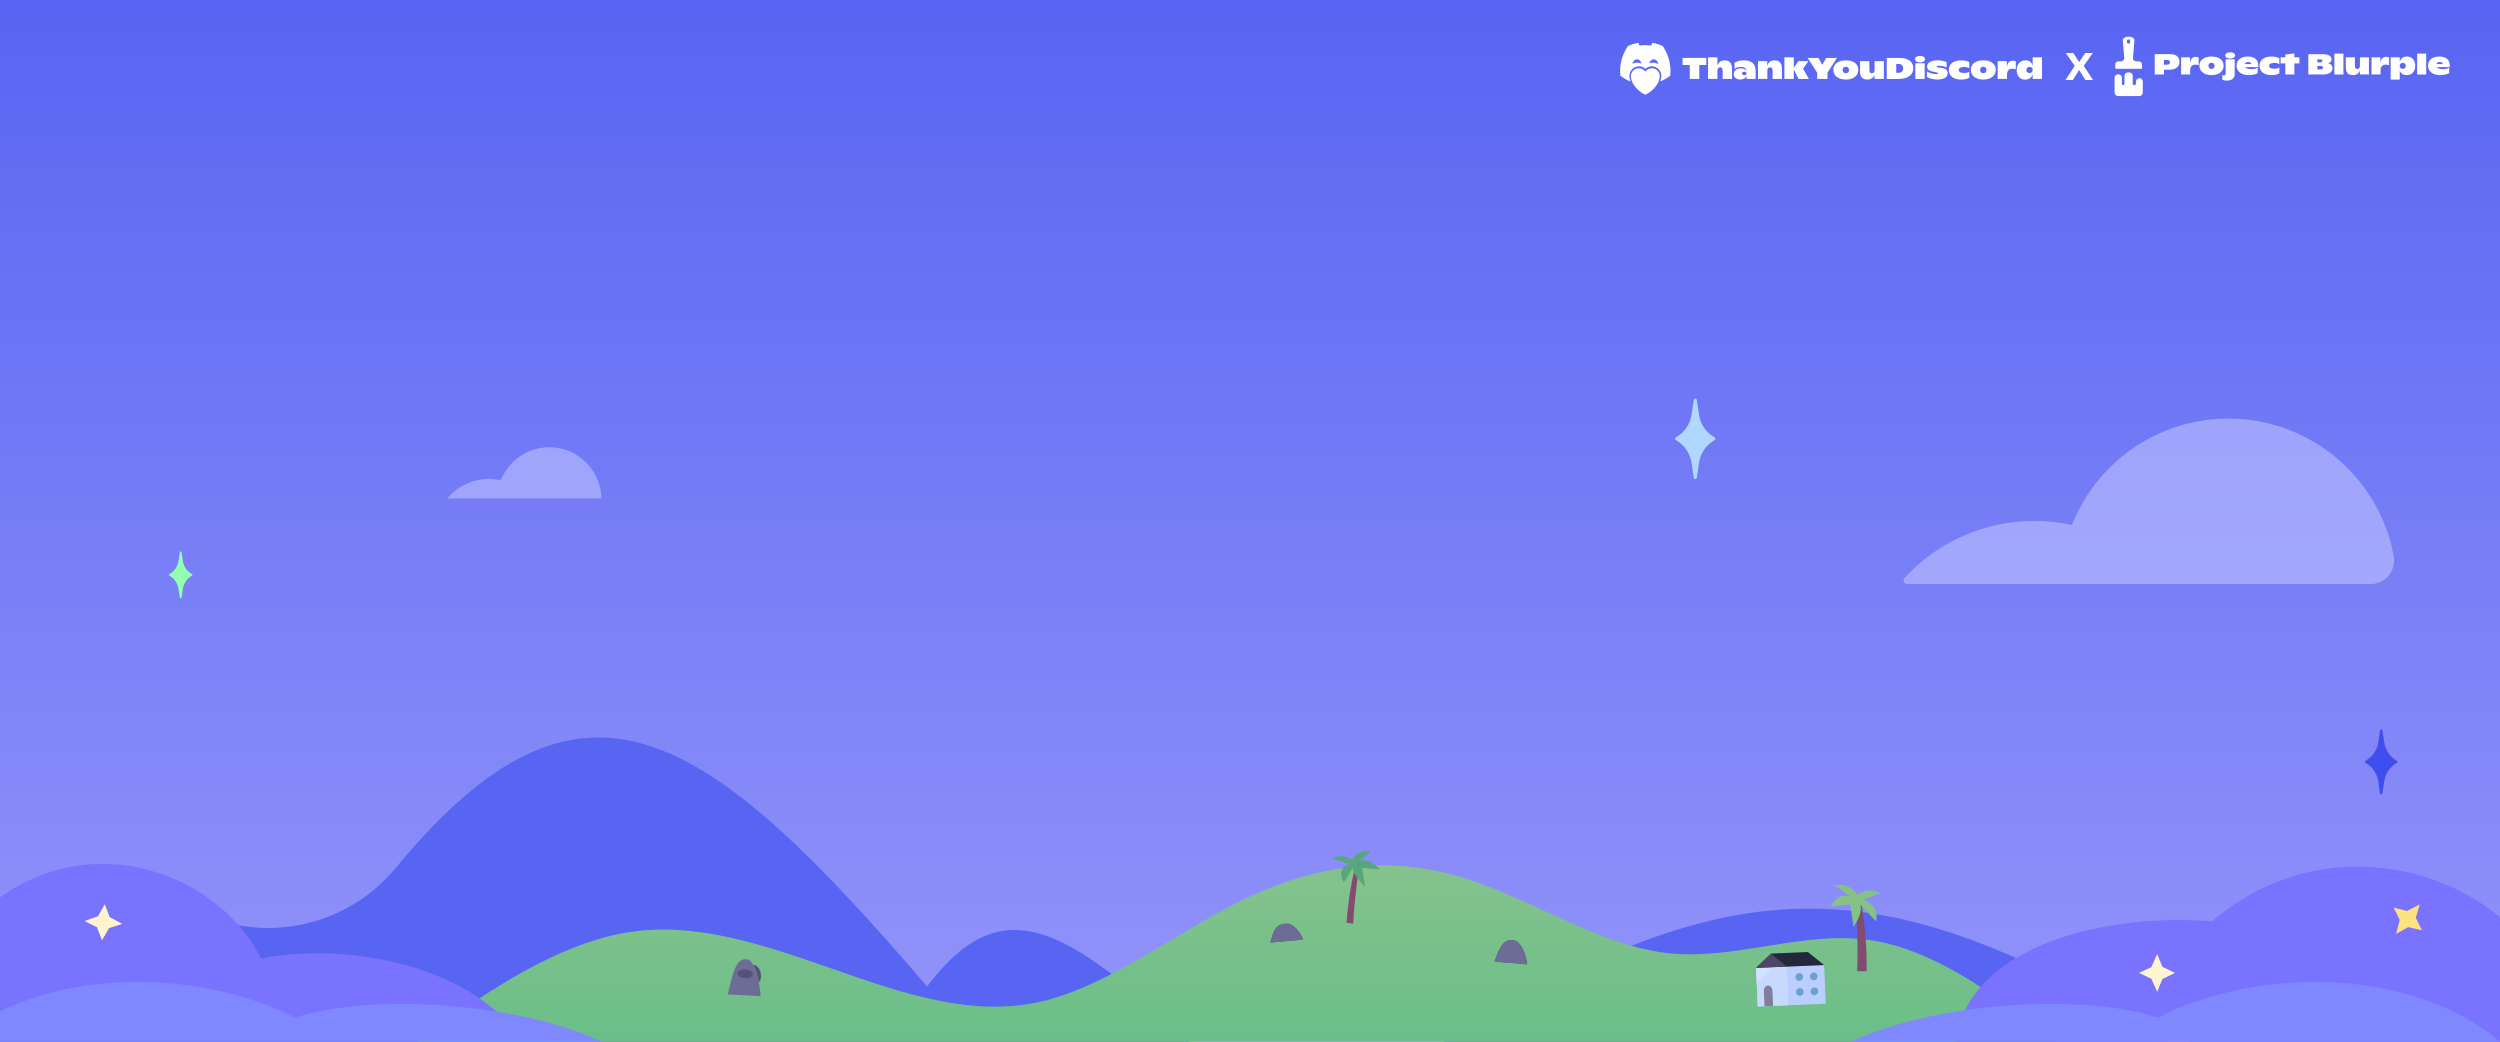
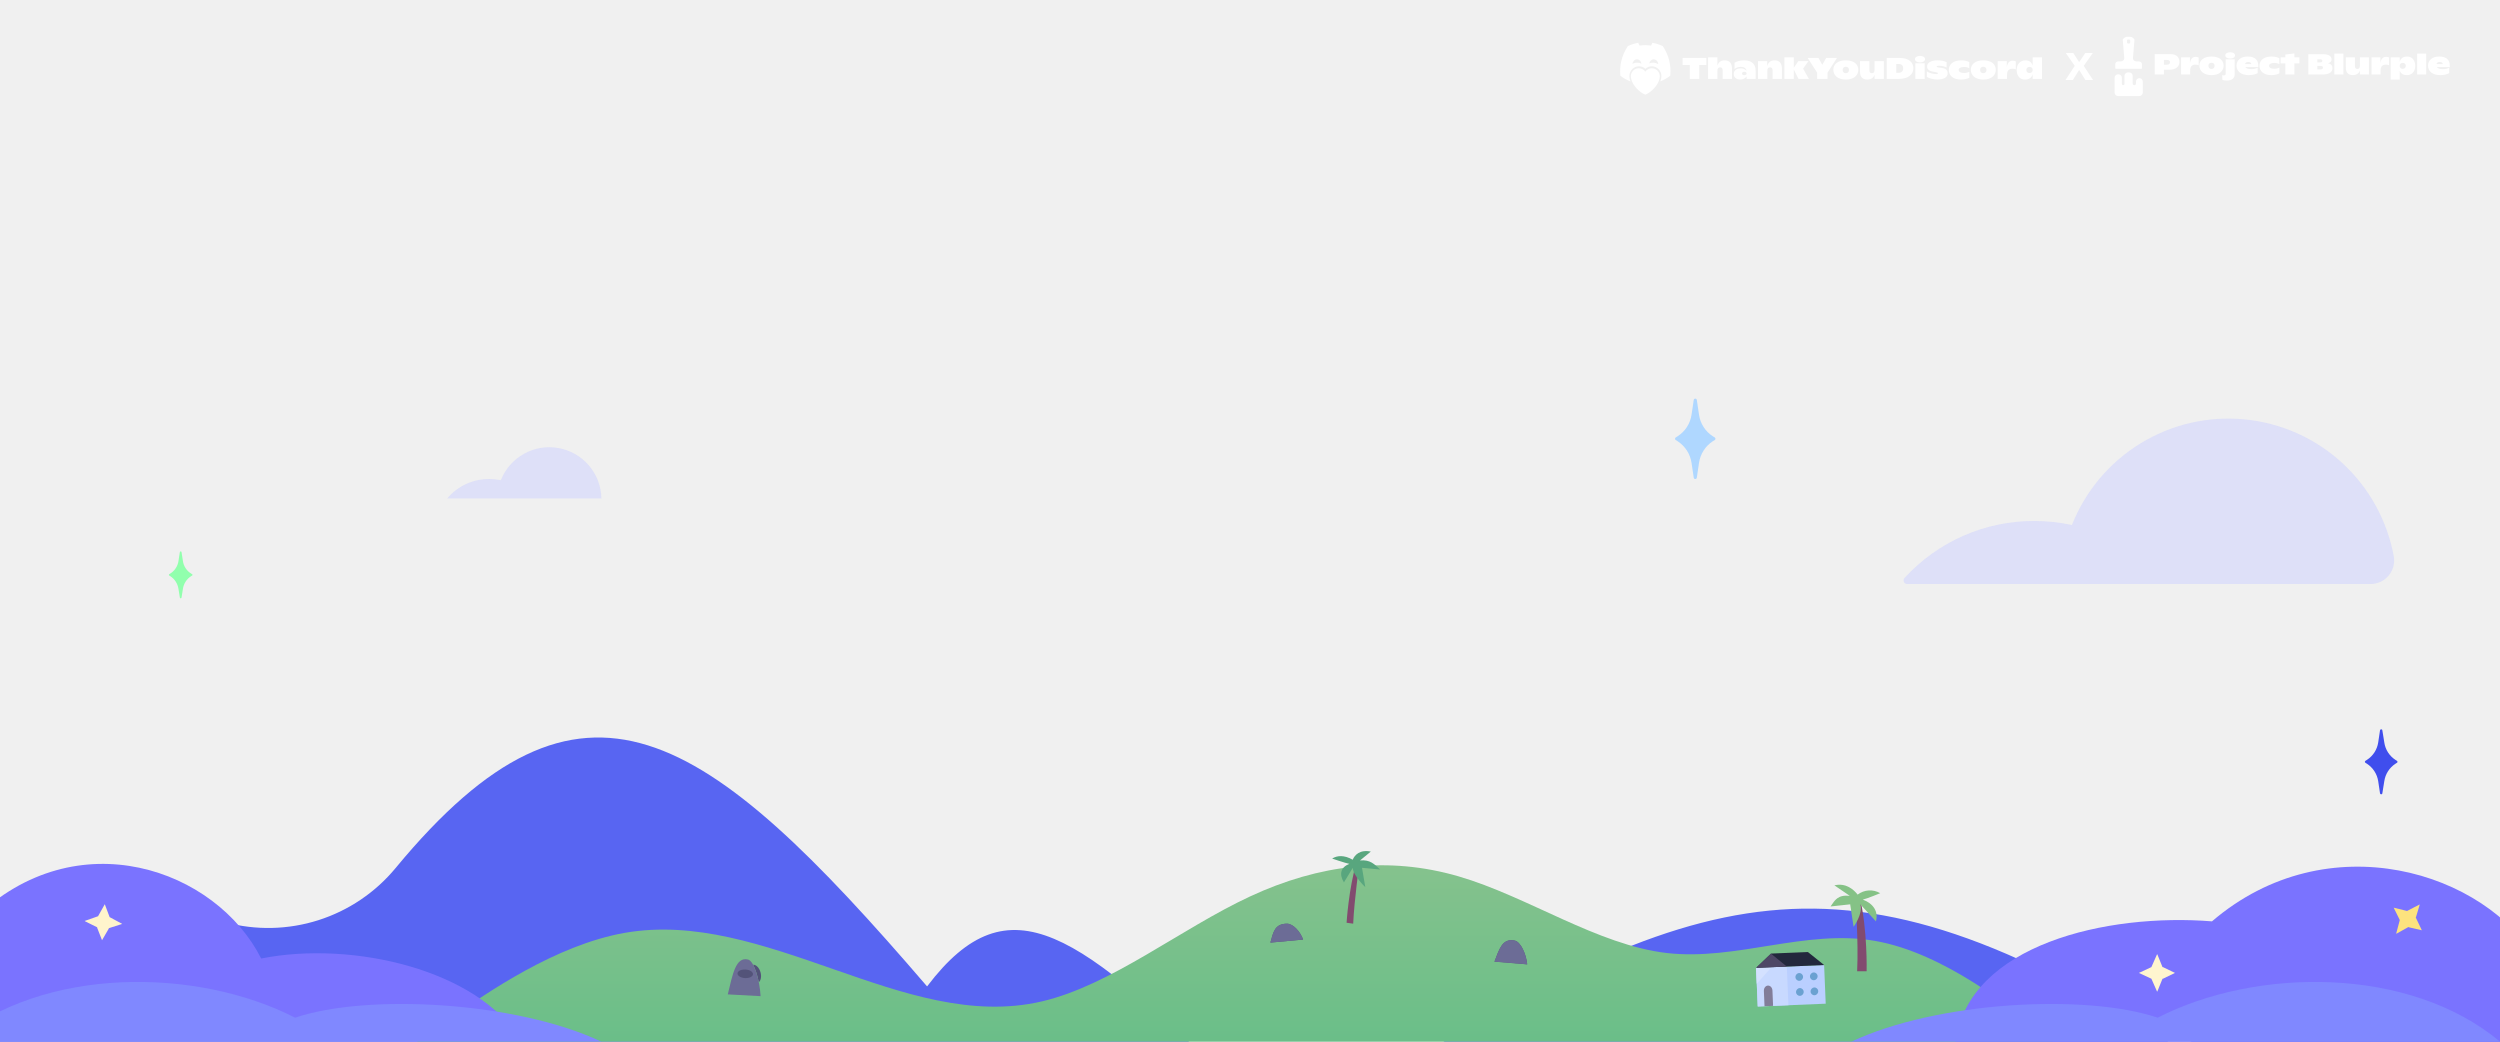
<svg xmlns="http://www.w3.org/2000/svg" width="10800" height="4500" viewBox="0 0 10800 4500" fill="none">
  <g clip-path="url(#clip0_403_2)">
-     <rect width="10800" height="4500" fill="url(#paint0_linear_403_2)" />
-     <path fill-rule="evenodd" clip-rule="evenodd" d="M10800 4111.6C10371 4079.89 9936.02 4210.72 9414 4529.55C7948.01 3589.16 7332.69 3821.12 5887.3 4710H10800V4111.6ZM5355.52 4710H0V4042C315.202 3931.48 642.143 3894.42 972.6 3984.15C1104.83 4019.86 1244.54 4016.8 1375.08 3975.31C1505.61 3933.82 1621.46 3855.66 1708.8 3750.15C2514.6 2774.55 3043.2 3141.15 4005 4261.35C4361.98 3790.3 4662.84 4035.43 5355.52 4710Z" fill="#5865F2" />
-     <path fill-rule="evenodd" clip-rule="evenodd" d="M1800 4500.69L1950 4396.03C2100 4291.38 2400 4082.07 2700 4029.74C3000 3977.42 3300 4082.07 3600 4186.72C3900 4291.38 4200 4396.03 4500 4326.26C4800 4256.49 5100 4012.3 5400 3872.76C5700 3733.22 6000 3698.34 6300 3785.55C6600 3872.76 6900 4082.07 7200 4116.95C7500 4151.84 7800 4012.3 8100 4064.63C8400 4116.95 8700 4361.15 8850 4483.25L9000 4605.34V4710H8850C8700 4710 8400 4710 8100 4710C7800 4710 7500 4710 7200 4710C6900 4710 6600 4710 6300 4710C6000 4710 5700 4710 5400 4710C5100 4710 4800 4710 4500 4710C4200 4710 3900 4710 3600 4710C3300 4710 3000 4710 2700 4710C2400 4710 2100 4710 1950 4710H1800V4500.69Z" fill="url(#paint1_linear_403_2)" />
+     <path fill-rule="evenodd" clip-rule="evenodd" d="M10800 4111.6C10371 4079.89 9936.02 4210.72 9414 4529.55C7948.01 3589.16 7332.69 3821.12 5887.3 4710H10800V4111.6ZM5355.52 4710H0V4042C315.202 3931.48 642.143 3894.42 972.6 3984.14C1104.83 4019.86 1244.54 4016.8 1375.08 3975.31C1505.61 3933.82 1621.46 3855.66 1708.8 3750.15C2514.6 2774.55 3043.2 3141.15 4005 4261.35C4361.98 3790.3 4662.84 4035.43 5355.52 4710Z" fill="#5865F2" />
+     <path fill-rule="evenodd" clip-rule="evenodd" d="M1800 4500.69L1950 4396.03C2100 4291.38 2400 4082.07 2700 4029.74C3000 3977.41 3300 4082.07 3600 4186.72C3900 4291.38 4200 4396.03 4500 4326.26C4800 4256.49 5100 4012.3 5400 3872.76C5700 3733.22 6000 3698.34 6300 3785.55C6600 3872.76 6900 4082.07 7200 4116.95C7500 4151.84 7800 4012.3 8100 4064.63C8400 4116.95 8700 4361.15 8850 4483.25L9000 4605.34V4710H8850C8700 4710 8400 4710 8100 4710C7800 4710 7500 4710 7200 4710C6900 4710 6600 4710 6300 4710C6000 4710 5700 4710 5400 4710C5100 4710 4800 4710 4500 4710C4200 4710 3900 4710 3600 4710C3300 4710 3000 4710 2700 4710C2400 4710 2100 4710 1950 4710H1800V4500.69Z" fill="url(#paint0_linear_403_2)" />
    <path d="M12228 4500C12025.6 4205.86 11414.8 4073.16 10961.5 4152.78C10739.7 3765.75 10056.2 3551.22 9555.69 3980.27C9103.65 3943.79 8504.97 4079.79 8448 4500H12228Z" fill="#7A73FF" />
-     <path d="M10800 4500H7998C8365.85 4326.31 9009.63 4291.26 9321.12 4396.39C9746.84 4178.51 10408.4 4172.41 10800 4500Z" fill="#8088FF" />
-     <path d="M2244 4488C2065.7 4193.86 1527.61 4061.16 1128.31 4140.78C932.922 3753.75 330.77 3539.22 -110.173 3968.27C-508.405 3931.79 -1035.81 4067.79 -1086 4488H2244Z" fill="#7A73FF" />
-     <path d="M-204 4500H2598C2230.15 4326.31 1586.37 4291.26 1274.88 4396.39C849.156 4178.51 187.604 4172.41 -204 4500Z" fill="#8088FF" />
+     <path d="M10800 4500H7998C8365.85 4326.31 9009.63 4291.26 9321.12 4396.39C9746.84 4178.51 10408.4 4172.41 10800 4500V4500Z" fill="#8088FF" />
+     <path d="M2244 4488C2065.7 4193.86 1527.61 4061.16 1128.31 4140.78C932.922 3753.75 330.77 3539.22 -110.173 3968.27C-508.405 3931.78 -1035.81 4067.79 -1086 4488H2244Z" fill="#7A73FF" />
+     <path d="M-204 4500H2598C2230.15 4326.31 1586.37 4291.26 1274.88 4396.39C849.156 4178.51 187.604 4172.41 -204 4500V4500Z" fill="#8088FF" />
    <path d="M8033.6 3872.54C8068.15 4016.18 8063.83 4195.97 8063.83 4195.97H8022.81C8029.28 4065.77 8015.25 3881.84 8015.25 3881.84L8033.6 3872.54Z" fill="#824B6F" />
    <path d="M8036.7 3906.69L8103.98 3980.39C8115.68 3938.42 8093.25 3903.63 8047.43 3886.22C8065.95 3882.13 8122.5 3858.58 8122.5 3858.58C8107.39 3849.73 8090.17 3845.61 8072.9 3846.7C8055.62 3847.79 8039 3854.05 8025 3864.73C8008.43 3843.24 7974.3 3812.53 7924.58 3824.81L7990.88 3869.84C7938.23 3864.73 7926.53 3889.29 7908 3915.91L7992.83 3906.69L8007.45 4003.93C8007.45 4003.93 8049.38 3946.62 8036.7 3906.69Z" fill="#85C286" />
-     <path fill-rule="evenodd" clip-rule="evenodd" d="M3278 4243.37C3286.89 4235.65 3290.34 4218.7 3285.64 4200.98C3280.32 4180.92 3266.4 4166.87 3253.4 4167.62C3263.44 4185.95 3272.07 4213.5 3278 4243.37Z" fill="#535379" />
-     <path d="M3231.75 4145.27C3258.22 4152.14 3281.56 4233.74 3285.86 4303.42L3144 4295.77C3164.67 4211.11 3177.9 4131.48 3231.75 4145.27Z" fill="#6C6C96" />
-     <ellipse cx="3219.46" cy="4206.85" rx="33.429" ry="18.572" transform="rotate(3.0833 3219.46 4206.85)" fill="#535379" />
-     <path d="M5560.22 3990.29C5587.16 3990.41 5618.33 4026.35 5629.45 4058.89L5488 4072.1C5500.17 4029.49 5505.47 3990.14 5560.22 3990.29Z" fill="#535379" />
-     <path d="M5560.22 3990.29C5587.16 3990.41 5618.33 4026.35 5629.45 4058.89L5487.99 4072.1C5500.17 4029.49 5505.47 3990.14 5560.22 3990.29Z" fill="#6C6C96" />
-     <path d="M6543.36 4063.2C6569.79 4068.85 6593.2 4121.67 6597.59 4166.01L6456 4154.26C6476.51 4101.64 6489.61 4051.85 6543.36 4063.2Z" fill="#535379" />
-     <path d="M6543.36 4063.2C6569.79 4068.85 6593.2 4121.67 6597.59 4166.01L6456 4154.26C6476.51 4101.64 6489.61 4051.85 6543.36 4063.2Z" fill="#6C6C96" />
+     <path fill-rule="evenodd" clip-rule="evenodd" d="M3278 4243.37C3286.89 4235.65 3290.34 4218.7 3285.64 4200.99C3280.32 4180.92 3266.4 4166.87 3253.4 4167.62C3263.44 4185.95 3272.07 4213.5 3278 4243.37Z" fill="#535379" />
+     <path d="M3231.75 4145.27C3258.22 4152.14 3281.56 4233.74 3285.86 4303.41L3144 4295.77C3164.67 4211.11 3177.9 4131.48 3231.75 4145.27Z" fill="#6C6C96" />
+     <ellipse rx="33.428" ry="18.572" transform="matrix(0.998552 0.053789 -0.0537873 0.998552 3219.46 4206.85)" fill="#535379" />
+     <path d="M5560.22 3990.29C5587.16 3990.41 5618.33 4026.35 5629.45 4058.89L5487.99 4072.1C5500.17 4029.49 5505.47 3990.14 5560.22 3990.29Z" fill="#535379" />
+     <path d="M5560.22 3990.29C5587.16 3990.41 5618.34 4026.35 5629.45 4058.89L5487.99 4072.1C5500.17 4029.49 5505.47 3990.14 5560.22 3990.29Z" fill="#6C6C96" />
+     <path d="M6543.36 4063.2C6569.79 4068.85 6593.2 4121.67 6597.58 4166.01L6456 4154.26C6476.51 4101.64 6489.61 4051.85 6543.36 4063.2Z" fill="#535379" />
+     <path d="M6543.36 4063.2C6569.79 4068.85 6593.2 4121.67 6597.58 4166.01L6456 4154.26C6476.51 4101.64 6489.61 4051.85 6543.36 4063.2Z" fill="#6C6C96" />
    <path d="M7887.09 4335.93L7593.35 4348.08L7586.43 4180.94L7880.18 4168.79L7887.09 4335.93Z" fill="#BACFFF" />
    <path d="M7726.01 4342.59L7593.35 4348.08L7586.42 4180.62L7719.08 4175.14L7726.01 4342.59Z" fill="#C8D9FF" />
-     <path d="M7621.77 4346.9L7659.68 4345.33L7656.93 4279.03C7656.69 4273.18 7654.51 4267.63 7650.87 4263.64C7647.23 4259.63 7642.43 4257.49 7637.53 4257.69C7632.62 4257.89 7628.02 4260.43 7624.72 4264.72C7621.43 4269 7619.71 4274.71 7619.95 4280.56L7622.7 4346.86L7621.77 4346.9Z" fill="#827D99" />
+     <path d="M7621.77 4346.9L7659.68 4345.33L7656.93 4279.03C7656.69 4273.18 7654.51 4267.63 7650.87 4263.64C7647.23 4259.63 7642.43 4257.49 7637.53 4257.69C7632.62 4257.9 7628.02 4260.43 7624.72 4264.72C7621.43 4269 7619.71 4274.71 7619.95 4280.56L7622.7 4346.86L7621.77 4346.9Z" fill="#827D99" />
    <path d="M7589.28 4249.85L7652.77 4178.34L7586.44 4181.09L7589.28 4249.85Z" fill="#D4E1FF" />
    <path d="M7880.19 4168.94L7586.44 4181.09L7651.56 4119.36L7810.19 4112.79L7880.19 4168.94Z" fill="#23283D" />
    <path d="M7719.1 4175.6L7650.33 4119.41L7586.44 4181.09L7719.1 4175.6Z" fill="#4E4766" />
-     <path d="M7776.32 4302.06C7767.21 4302.68 7759.42 4295.68 7758.93 4286.4C7758.44 4277.13 7765.42 4269.1 7774.53 4268.47C7783.64 4267.85 7791.43 4274.86 7791.92 4284.13C7792.41 4293.41 7785.43 4301.43 7776.32 4302.06Z" fill="#6BA1D1" />
-     <path d="M7839.09 4299.46C7829.98 4300.09 7822.2 4293.09 7821.71 4283.8C7821.21 4274.53 7828.2 4266.5 7837.31 4265.88C7846.42 4265.25 7854.21 4272.26 7854.7 4281.53C7855.19 4290.82 7848.2 4298.83 7839.09 4299.46Z" fill="#6BA1D1" />
-     <path d="M7836.41 4234.56C7827.3 4235.19 7819.51 4228.19 7819.02 4218.91C7818.53 4209.64 7825.52 4201.61 7834.63 4200.98C7843.74 4200.35 7851.52 4207.37 7852.01 4216.64C7852.51 4225.92 7845.52 4233.94 7836.41 4234.56Z" fill="#6BA1D1" />
-     <path d="M7773.63 4237.16C7764.52 4237.79 7756.74 4230.79 7756.25 4221.5C7755.75 4212.23 7762.74 4204.2 7771.85 4203.58C7780.96 4202.95 7788.74 4209.96 7789.24 4219.23C7789.73 4228.52 7782.74 4236.53 7773.63 4237.16Z" fill="#6BA1D1" />
+     <path d="M7776.32 4302.06C7767.21 4302.68 7759.42 4295.68 7758.93 4286.4C7758.44 4277.13 7765.42 4269.1 7774.53 4268.47C7783.65 4267.85 7791.43 4274.86 7791.92 4284.13C7792.42 4293.41 7785.43 4301.43 7776.32 4302.06V4302.06Z" fill="#6BA1D1" />
+     <path d="M7839.09 4299.46C7829.98 4300.09 7822.2 4293.08 7821.71 4283.8C7821.21 4274.53 7828.2 4266.5 7837.31 4265.88C7846.42 4265.25 7854.21 4272.26 7854.7 4281.53C7855.19 4290.82 7848.2 4298.83 7839.09 4299.46Z" fill="#6BA1D1" />
+     <path d="M7836.41 4234.56C7827.3 4235.19 7819.52 4228.19 7819.02 4218.91C7818.53 4209.64 7825.52 4201.61 7834.63 4200.98C7843.74 4200.35 7851.52 4207.37 7852.02 4216.64C7852.51 4225.92 7845.52 4233.94 7836.41 4234.56Z" fill="#6BA1D1" />
+     <path d="M7773.63 4237.16C7764.52 4237.79 7756.74 4230.79 7756.25 4221.5C7755.75 4212.23 7762.74 4204.2 7771.85 4203.58C7780.96 4202.95 7788.75 4209.96 7789.24 4219.23C7789.73 4228.52 7782.75 4236.53 7773.63 4237.16V4237.16Z" fill="#6BA1D1" />
    <path d="M9293.99 4228.08L9240 4203L9293.99 4177.92L9318.01 4123.56C9318.01 4121.48 9318.01 4121.48 9320 4123.56L9342.01 4177.92H9344L9396 4203L9344 4228.08H9342.01L9320 4282.43C9318.01 4284.52 9318.01 4284.52 9318.01 4282.43L9293.99 4228.08Z" fill="#FFF5CF" />
    <path d="M10367.1 3974.51L10340.7 3921.15L10398.5 3935.41L10451.3 3908.07C10452.6 3906.44 10452.6 3906.44 10452.8 3909.31L10436 3965.47L10437.5 3966.72L10462.4 4018.84L10406.1 4005.83L10404.6 4004.58L10353.4 4033.18C10350.5 4033.56 10350.5 4033.56 10351.8 4031.94L10367.1 3974.51Z" fill="#FDE37E" />
-     <path d="M423.579 3958.12L452.725 3906.21L473.591 3961.97L525.944 3990.08C528.024 3990.24 528.024 3990.24 525.792 3992.07L469.908 4009.84L469.756 4011.83L440.762 4061.75L419.744 4007.98L419.897 4006L367.388 3979.89C365.461 3977.74 365.461 3977.74 367.541 3977.9L423.579 3958.12Z" fill="#FFF4CC" />
+     <path d="M423.578 3958.12L452.724 3906.21L473.59 3961.96L525.943 3990.08C528.023 3990.24 528.023 3990.24 525.791 3992.07L469.907 4009.84L469.755 4011.83L440.761 4061.75L419.743 4007.98L419.896 4006L367.387 3979.88C365.46 3977.74 365.46 3977.74 367.54 3977.9L423.578 3958.12Z" fill="#FFF4CC" />
    <path d="M7399.2 1884.6C7383.3 1874.31 7369.8 1860.74 7359.54 1844.81C7349.28 1828.88 7342.56 1810.94 7339.8 1792.2L7330.2 1727.4C7329.84 1725.92 7329 1724.59 7327.8 1723.62C7326.6 1722.65 7325.1 1722.08 7323.6 1722C7322.04 1721.98 7320.54 1722.5 7319.28 1723.49C7318.08 1724.48 7317.3 1725.86 7317 1727.4L7307.4 1792.2C7304.52 1810.98 7297.68 1828.93 7287.36 1844.86C7276.98 1860.79 7263.36 1874.34 7247.4 1884.6L7239 1890C7238.1 1890.62 7237.38 1891.43 7236.9 1892.36C7236.36 1893.29 7236.06 1894.33 7236 1895.4C7236 1896.48 7236.3 1897.53 7236.84 1898.47C7237.32 1899.41 7238.1 1900.21 7239 1900.8L7247.4 1906.2C7263.42 1916.59 7277.04 1930.24 7287.36 1946.27C7297.68 1962.3 7304.52 1980.34 7307.4 1999.2L7317 2064C7317.3 2065.54 7318.08 2066.92 7319.28 2067.91C7320.54 2068.9 7322.04 2069.42 7323.6 2069.4C7325.1 2069.32 7326.6 2068.75 7327.8 2067.79C7329 2066.81 7329.84 2065.49 7330.2 2064L7339.8 1999.2C7342.56 1980.38 7349.28 1962.35 7359.54 1946.32C7369.74 1930.29 7383.3 1916.62 7399.2 1906.2L7408.2 1900.8C7409.04 1900.18 7409.7 1899.37 7410.12 1898.42C7410.54 1897.47 7410.72 1896.43 7410.6 1895.4C7410.66 1894.37 7410.48 1893.35 7410.06 1892.42C7409.64 1891.48 7408.98 1890.65 7408.2 1890L7399.2 1884.6Z" fill="#AFD7FF" />
    <path d="M10348.2 3282.6C10335.3 3274.23 10324.4 3263.21 10316.1 3250.28C10307.8 3237.34 10302.4 3222.8 10300.2 3207.6L10291.8 3155.4C10291.8 3154.13 10291.3 3152.9 10290.4 3152C10289.5 3151.1 10288.3 3150.6 10287 3150.6C10285.7 3150.59 10284.4 3151.08 10283.4 3151.96C10282.4 3152.85 10281.7 3154.07 10281.6 3155.4L10273.8 3207.6C10271.5 3222.83 10265.9 3237.4 10257.6 3250.33C10249.2 3263.26 10238.2 3274.26 10225.2 3282.6L10218.6 3286.8C10217.9 3287.3 10217.3 3287.93 10217 3288.65C10216.6 3289.37 10216.3 3290.17 10216.2 3291C10216.2 3291.85 10216.4 3292.68 10216.9 3293.42C10217.3 3294.16 10217.9 3294.77 10218.6 3295.2L10225.2 3299.4C10238.1 3307.79 10249.1 3318.81 10257.5 3331.73C10265.8 3344.65 10271.4 3359.19 10273.8 3374.4L10281.6 3426.6C10281.7 3427.92 10282.4 3429.15 10283.4 3430.04C10284.4 3430.92 10285.7 3431.41 10287 3431.4C10288.3 3431.4 10289.5 3430.89 10290.4 3429.99C10291.3 3429.09 10291.8 3427.87 10291.8 3426.6L10300.2 3374.4C10302.5 3359.23 10307.9 3344.7 10316.2 3331.79C10324.5 3318.86 10335.4 3307.83 10348.2 3299.4L10354.8 3295.2C10355.6 3294.83 10356.2 3294.23 10356.7 3293.48C10357.1 3292.73 10357.3 3291.86 10357.2 3291C10357.2 3290.15 10357 3289.31 10356.5 3288.57C10356.1 3287.84 10355.5 3287.22 10354.8 3286.8L10348.2 3282.6Z" fill="#404EED" />
    <path d="M825.001 2477.4C815.587 2471.51 807.595 2463.61 801.577 2454.28C795.565 2444.95 791.677 2434.4 790.201 2423.4L784.201 2385C784.057 2384.15 783.613 2383.39 782.953 2382.83C782.293 2382.28 781.459 2381.99 780.601 2382C779.737 2381.99 778.903 2382.28 778.243 2382.83C777.583 2383.39 777.139 2384.15 777.001 2385L771.001 2423.4C769.405 2434.37 765.469 2444.87 759.463 2454.18C753.463 2463.5 745.525 2471.42 736.201 2477.4L731.401 2480.4C730.825 2480.65 730.339 2481.07 730.015 2481.61C729.691 2482.15 729.547 2482.78 729.601 2483.4C729.547 2484.02 729.691 2484.65 730.015 2485.19C730.339 2485.73 730.825 2486.15 731.401 2486.4L736.201 2489.4C745.495 2495.57 753.391 2503.61 759.385 2513.02C765.379 2522.42 769.333 2532.97 771.001 2544L777.001 2581.8C777.139 2582.65 777.583 2583.41 778.243 2583.97C778.903 2584.52 779.737 2584.81 780.601 2584.8C781.459 2584.81 782.293 2584.52 782.953 2583.97C783.613 2583.41 784.057 2582.65 784.201 2581.8L790.201 2544C791.749 2532.94 795.661 2522.34 801.667 2512.92C807.667 2503.5 815.629 2495.48 825.001 2489.4L829.801 2486.4C830.377 2486.15 830.857 2485.73 831.181 2485.19C831.505 2484.65 831.649 2484.02 831.601 2483.4C831.649 2482.78 831.505 2482.15 831.181 2481.61C830.857 2481.07 830.377 2480.65 829.801 2480.4L825.001 2477.4Z" fill="#91FFAD" />
    <path d="M2598 2153.35C2597.16 2101.26 2578.26 2051.08 2544.54 2011.36C2510.82 1971.65 2464.38 1944.87 2413.08 1935.6C2361.84 1926.32 2308.92 1935.12 2263.44 1960.5C2217.96 1985.88 2182.62 2026.26 2163.6 2074.75C2146.86 2071.12 2129.76 2069.31 2112.6 2069.35C2078.16 2069.25 2044.14 2076.72 2012.94 2091.24C1981.74 2105.76 1954.08 2126.96 1932 2153.35H2598Z" fill="#CDD1FF" fill-opacity="0.5" />
    <path d="M10239.6 2523C10254.7 2523.16 10269.6 2519.99 10283.3 2513.71C10297 2507.42 10309.1 2498.18 10318.8 2486.65C10328.5 2475.12 10335.5 2461.58 10339.3 2447.02C10343.2 2432.45 10343.8 2417.21 10341 2402.4C10312.3 2247.34 10233.8 2105.84 10117.6 1999.28C10001.3 1892.72 9853.5 1826.89 9696.54 1811.71C9539.52 1796.53 9381.9 1832.84 9247.38 1915.16C9112.86 1997.47 9008.76 2121.32 8950.8 2268C8897.16 2256.43 8842.44 2250.59 8787.6 2250.6C8682.18 2250.43 8577.84 2272.27 8481.36 2314.73C8384.88 2357.2 8298.3 2419.34 8227.2 2497.2C8225.28 2499.44 8224.02 2502.17 8223.6 2505.1C8223.12 2508.02 8223.54 2511.01 8224.74 2513.71C8225.94 2516.41 8227.86 2518.72 8230.32 2520.37C8232.78 2522.01 8235.66 2522.92 8238.6 2523H10239.6Z" fill="#CDD1FF" fill-opacity="0.5" />
    <path d="M5860.11 3725.46C5826.27 3838.87 5817.23 3986.37 5817.23 3986.37L5845.79 3990.22C5850.76 3883.32 5872.35 3732.99 5872.35 3732.99L5860.11 3725.46Z" fill="#824B6F" />
-     <path d="M5843.93 3749.17L5805.75 3812.07C5783.76 3775.92 5792.44 3746.07 5829.27 3731.91C5811.6 3728.54 5754.87 3709.02 5754.87 3709.02C5776.42 3695.35 5806.68 3692.96 5843.71 3714C5851.67 3694.58 5873.64 3669.1 5921.99 3678.77L5875.22 3717.18C5920.44 3712.89 5937.49 3734.01 5962.5 3756.27L5883.91 3748.99L5898.05 3832.42C5898.05 3832.42 5845.31 3782.62 5843.93 3749.17Z" fill="#58A67E" />
+     <path d="M5843.93 3749.17L5805.75 3812.07C5783.76 3775.92 5792.44 3746.07 5829.27 3731.91C5811.6 3728.54 5754.87 3709.02 5754.87 3709.02C5776.42 3695.35 5806.68 3692.96 5843.71 3714C5851.67 3694.58 5873.64 3669.1 5921.99 3678.77L5875.22 3717.18C5920.44 3712.89 5937.49 3734.01 5962.5 3756.27L5883.91 3748.99L5898.05 3832.42C5898.05 3832.42 5845.31 3782.62 5843.93 3749.17V3749.17Z" fill="#58A67E" />
    <path d="M9001.78 284.624L9040.92 229H9008.3L8981.88 268.47L8956.6 229H8924.3L8962.8 284.624L8923 345.577H8954.8L8981.88 302.277L9008.79 345.577H9041.9L9001.78 284.624Z" fill="white" />
-     <path d="M10583 283.091C10583 260.038 10569.2 244.252 10537.6 244.252C10506.9 244.252 10489.1 260.539 10489.1 283.592C10489.1 307.772 10508.4 324.561 10542.3 324.561C10558 324.561 10572.1 320.802 10580.5 315.916V292.237C10573.5 296.121 10564.9 298.752 10553.6 298.752C10539.3 298.752 10531 295.369 10527.1 289.856H10583V283.091ZM10539.6 267.681C10547.6 267.681 10552.1 271.189 10553.1 276.827H10525.8C10526.9 271.189 10531.7 267.681 10539.6 267.681Z" fill="white" />
-     <path d="M10481.1 321.805V231.598H10442V321.805H10481.1Z" fill="white" />
-     <path d="M10398.9 244.252C10381.8 244.252 10371.1 251.769 10366.9 266.804V247.635H10327.7V343.98H10366.9V305.642C10372.4 319.048 10383.3 324.561 10398.1 324.561C10419.9 324.561 10433.8 308.274 10433.8 284.344C10433.8 261.667 10420.9 244.252 10398.9 244.252ZM10379.7 297.373C10371.5 297.373 10366.8 292.237 10366.8 284.469C10366.8 276.827 10371.6 271.565 10379.8 271.565C10387.8 271.565 10393.1 276.701 10393.1 284.344C10393.1 292.111 10387.8 297.373 10379.7 297.373Z" fill="white" />
-     <path d="M10308.4 245.63C10294.5 245.63 10286.8 253.524 10283.2 271.815V247.635H10245V321.805H10284.1V304.891C10284.1 286.474 10292.7 279.207 10307.2 279.207C10313.6 279.207 10318.4 280.711 10320.8 282.089V248.387C10318.5 247.259 10313.9 245.63 10308.4 245.63Z" fill="white" />
-     <path d="M10194.8 283.968C10194.8 293.114 10191.2 297.875 10183.6 297.875C10175.9 297.875 10173.2 293.114 10173.2 284.218V247.635H10134V292.863C10134 313.035 10144.3 324.436 10164.5 324.436C10180.1 324.436 10190.2 317.294 10194.8 304.64V321.805H10233.8V247.635H10194.8V283.968Z" fill="white" />
-     <path d="M10123.5 321.805V231.598H10084.4V321.805H10123.5Z" fill="white" />
-     <path d="M10056.8 273.194C10067.4 270.938 10072.4 264.925 10072.4 256.405C10072.4 243.626 10060.7 234.104 10036 234.104H9971.96V321.805H10034C10063.9 321.805 10076.2 310.404 10076.2 294.492C10076.2 283.718 10070.4 275.825 10056.8 273.194ZM10024.2 256.405C10029.8 256.405 10032.5 258.661 10032.5 263.045C10032.5 267.055 10029.7 269.435 10024.2 269.435H10010.9V256.405H10024.2ZM10010.9 299.755V284.846H10025.4C10032.2 284.846 10035.4 287.602 10035.4 291.987C10035.4 296.873 10032 299.755 10024.6 299.755H10010.9Z" fill="white" />
-     <path d="M9911.69 247.635V230.846L9872.52 235.607V247.635H9852.18V273.82H9872.52V321.805H9911.69V273.82H9933.4V247.635H9911.69Z" fill="white" />
-     <path d="M9812.21 324.561C9825.52 324.561 9837.57 321.804 9846.86 316.918V292.237C9841.46 294.743 9833.68 297.123 9825.14 297.123C9809.2 297.123 9802.3 291.235 9802.3 284.344C9802.3 277.077 9810.33 271.815 9825.27 271.815C9834.06 271.815 9841.84 274.321 9846.74 277.077V251.644C9838.95 247.384 9828.16 244.252 9812.72 244.252C9778.57 244.252 9760.99 261.541 9760.99 283.968C9760.99 306.269 9777.56 324.561 9812.21 324.561Z" fill="white" />
-     <path d="M9755.72 283.091C9755.72 260.038 9741.91 244.252 9710.27 244.252C9679.64 244.252 9661.82 260.539 9661.82 283.592C9661.82 307.772 9681.15 324.561 9715.04 324.561C9730.74 324.561 9744.8 320.802 9753.21 315.916V292.237C9746.18 296.121 9737.64 298.752 9726.34 298.752C9712.03 298.752 9703.74 295.369 9699.85 289.856H9755.72V283.091ZM9712.28 267.681C9720.31 267.681 9724.84 271.189 9725.84 276.827H9698.47C9699.6 271.189 9704.37 267.681 9712.28 267.681Z" fill="white" />
-     <path d="M9634.67 253.022C9646.84 253.022 9655.51 247.259 9655.51 239.366C9655.51 231.348 9646.84 225.584 9634.67 225.584C9622.11 225.584 9613.2 231.348 9613.2 239.366C9613.2 247.259 9622.11 253.022 9634.67 253.022ZM9618.6 348.115C9641.95 348.115 9653.88 338.343 9653.88 320.552V256.405H9614.83V318.046C9614.83 323.434 9612.07 325.814 9607.05 325.814C9604.41 325.814 9602.53 325.188 9600.77 324.31C9599.02 323.434 9600.77 344.858 9600.77 344.858C9604.29 346.612 9610.82 348.115 9618.6 348.115Z" fill="white" />
-     <path d="M9553.81 324.561C9587.7 324.561 9606.03 306.52 9606.03 283.592C9606.03 260.665 9587.58 244.252 9553.81 244.252C9519.79 244.252 9501.46 260.79 9501.46 283.592C9501.46 306.394 9519.79 324.561 9553.81 324.561ZM9553.81 297.875C9545.27 297.875 9540.38 292.738 9540.38 284.344C9540.38 276.075 9545.27 271.063 9553.81 271.063C9562.09 271.063 9566.99 276.075 9566.99 284.344C9566.99 292.738 9562.09 297.875 9553.81 297.875Z" fill="white" />
-     <path d="M9485.73 245.63C9471.92 245.63 9464.14 253.524 9460.62 271.815V247.635H9422.33V321.805H9461.5V304.891C9461.5 286.474 9470.04 279.207 9484.6 279.207C9491 279.207 9495.78 280.711 9498.16 282.089V248.387C9495.9 247.259 9491.25 245.63 9485.73 245.63Z" fill="white" />
-     <path d="M9308.35 233.979V321.805H9348.14V301.258H9371.12C9400.11 301.258 9415.3 287.1 9415.3 267.681C9415.3 247.635 9402.5 233.979 9376.89 233.979H9308.35ZM9348.14 279.583V258.911H9361.7C9369.99 258.911 9374.5 262.795 9374.5 269.184C9374.5 275.574 9369.61 279.583 9359.94 279.583H9348.14Z" fill="white" />
-     <path d="M9239.84 265.269H9229.6C9221.17 265.269 9214.35 259.246 9214.35 251.833L9220.84 172.237C9220.84 167.022 9209.56 159 9203.63 159H9187.6C9181.69 159 9170.39 166.942 9170.39 172.237L9176.88 251.833C9176.88 259.246 9170.06 265.269 9161.63 265.269H9151.39C9144.02 265.269 9138.05 270.564 9138.05 276.984V294.59C9138.19 296.218 9139.57 297.438 9141.17 297.33H9250.08C9251.68 297.444 9253.08 296.22 9253.2 294.59V277.037C9253.18 270.524 9247.21 265.269 9239.84 265.269ZM9202.38 183.9C9202.21 186.423 9200.05 188.323 9197.57 188.149H9193.68C9191.2 188.316 9189.06 186.42 9188.85 183.9V174.964C9189.06 172.455 9191.2 170.574 9193.68 170.741H9197.57C9200.05 170.567 9202.19 172.451 9202.38 174.964V183.9Z" fill="white" />
-     <path d="M9256.86 352.592V399.562C9256.86 408.089 9250.08 415 9241.71 415H9150.15C9146.12 415 9142.28 413.374 9139.44 410.477C9136.6 407.582 9135 403.655 9135 399.562V367.949V336.031C9135 327.755 9141.6 321.043 9149.71 321.043H9151.85C9159.98 321.043 9166.56 327.755 9166.56 336.031V362.245C9166.58 365.392 9169.07 367.943 9172.16 367.949C9175.25 367.949 9177.76 365.396 9177.76 362.245V327.832C9177.76 319.559 9184.34 312.851 9192.48 312.843H9198.53C9202.44 312.843 9206.19 314.422 9208.95 317.234C9211.71 320.044 9213.25 323.857 9213.25 327.832V360.713C9213.25 362.632 9214.01 364.473 9215.34 365.83C9216.67 367.188 9218.47 367.949 9220.36 367.949C9224.28 367.943 9227.46 364.707 9227.46 360.713V352.948C9227.4 344.982 9233.35 338.307 9241.15 337.643C9245.22 337.358 9249.22 338.804 9252.19 341.639C9255.18 344.471 9256.86 348.438 9256.86 352.592Z" fill="white" />
+     <g clip-path="url(#clip1_403_2)">
+       <path d="M10583 283.091C10583 260.038 10569.2 244.252 10537.6 244.252C10506.9 244.252 10489.1 260.539 10489.1 283.592C10489.1 307.772 10508.4 324.561 10542.3 324.561C10558 324.561 10572.1 320.802 10580.5 315.916V292.237C10573.5 296.121 10564.9 298.752 10553.6 298.752C10539.3 298.752 10531 295.369 10527.1 289.856H10583V283.091ZM10539.6 267.681C10547.6 267.681 10552.1 271.189 10553.1 276.827H10525.8C10526.9 271.189 10531.7 267.681 10539.6 267.681Z" fill="white" />
+       <path d="M10481.1 321.805V231.598H10442V321.805H10481.1Z" fill="white" />
+       <path d="M10398.9 244.252C10381.8 244.252 10371.1 251.769 10366.9 266.804V247.635H10327.7V343.98H10366.9V305.642C10372.4 319.048 10383.3 324.561 10398.1 324.561C10419.9 324.561 10433.8 308.274 10433.8 284.344C10433.8 261.667 10420.9 244.252 10398.9 244.252ZM10379.7 297.373C10371.5 297.373 10366.8 292.237 10366.8 284.469C10366.8 276.827 10371.6 271.565 10379.8 271.565C10387.8 271.565 10393.1 276.701 10393.1 284.344C10393.1 292.111 10387.8 297.373 10379.7 297.373Z" fill="white" />
+       <path d="M10308.4 245.63C10294.5 245.63 10286.8 253.524 10283.2 271.815V247.635H10245V321.805H10284.1V304.891C10284.1 286.474 10292.7 279.207 10307.2 279.207C10313.6 279.207 10318.4 280.711 10320.8 282.089V248.387C10318.5 247.259 10313.9 245.63 10308.4 245.63Z" fill="white" />
+       <path d="M10194.8 283.968C10194.8 293.114 10191.2 297.875 10183.6 297.875C10175.9 297.875 10173.2 293.114 10173.2 284.218V247.635H10134V292.863C10134 313.035 10144.3 324.436 10164.5 324.436C10180.1 324.436 10190.2 317.294 10194.8 304.64V321.805H10233.8V247.635H10194.8V283.968Z" fill="white" />
+       <path d="M10123.5 321.805V231.598H10084.4V321.805H10123.5Z" fill="white" />
+       <path d="M10056.8 273.194C10067.4 270.939 10072.4 264.925 10072.4 256.405C10072.4 243.626 10060.7 234.104 10036 234.104H9971.96V321.805H10034C10063.9 321.805 10076.2 310.404 10076.2 294.492C10076.2 283.718 10070.4 275.825 10056.8 273.194ZM10024.2 256.405C10029.8 256.405 10032.5 258.661 10032.5 263.045C10032.5 267.055 10029.7 269.435 10024.2 269.435H10010.9V256.405H10024.2ZM10010.9 299.755V284.846H10025.4C10032.2 284.846 10035.4 287.602 10035.4 291.987C10035.4 296.873 10032 299.755 10024.6 299.755H10010.9Z" fill="white" />
+       <path d="M9911.68 247.635V230.846L9872.52 235.607V247.635H9852.18V273.82H9872.52V321.805H9911.68V273.82H9933.4V247.635H9911.68Z" fill="white" />
+       <path d="M9812.21 324.561C9825.52 324.561 9837.57 321.804 9846.86 316.918V292.237C9841.46 294.743 9833.68 297.123 9825.14 297.123C9809.2 297.123 9802.29 291.235 9802.29 284.344C9802.29 277.077 9810.33 271.815 9825.27 271.815C9834.06 271.815 9841.84 274.321 9846.74 277.077V251.644C9838.95 247.384 9828.16 244.252 9812.72 244.252C9778.57 244.252 9760.99 261.541 9760.99 283.968C9760.99 306.269 9777.56 324.561 9812.21 324.561Z" fill="white" />
+       <path d="M9755.72 283.091C9755.72 260.038 9741.91 244.252 9710.27 244.252C9679.64 244.252 9661.81 260.539 9661.81 283.592C9661.81 307.772 9681.15 324.561 9715.04 324.561C9730.74 324.561 9744.79 320.802 9753.21 315.916V292.237C9746.17 296.121 9737.64 298.752 9726.34 298.752C9712.03 298.752 9703.74 295.369 9699.85 289.856H9755.72V283.091ZM9712.28 267.681C9720.31 267.681 9724.83 271.189 9725.84 276.827H9698.47C9699.6 271.189 9704.37 267.681 9712.28 267.681Z" fill="white" />
+       <path d="M9634.67 253.022C9646.84 253.022 9655.51 247.259 9655.51 239.366C9655.51 231.348 9646.84 225.584 9634.67 225.584C9622.11 225.584 9613.2 231.348 9613.2 239.366C9613.2 247.259 9622.11 253.022 9634.67 253.022ZM9618.6 348.115C9641.95 348.115 9653.88 338.343 9653.88 320.552V256.405H9614.83V318.046C9614.83 323.434 9612.07 325.814 9607.05 325.814C9604.41 325.814 9602.53 325.188 9600.77 324.31C9599.01 323.434 9600.77 344.858 9600.77 344.858C9604.29 346.612 9610.82 348.115 9618.6 348.115Z" fill="white" />
+       <path d="M9553.81 324.561C9587.7 324.561 9606.03 306.52 9606.03 283.592C9606.03 260.665 9587.58 244.252 9553.81 244.252C9519.79 244.252 9501.46 260.79 9501.46 283.592C9501.46 306.394 9519.79 324.561 9553.81 324.561ZM9553.81 297.875C9545.27 297.875 9540.37 292.738 9540.37 284.344C9540.37 276.075 9545.27 271.063 9553.81 271.063C9562.09 271.063 9566.99 276.075 9566.99 284.344C9566.99 292.738 9562.09 297.875 9553.81 297.875Z" fill="white" />
+       <path d="M9485.73 245.63C9471.92 245.63 9464.14 253.524 9460.62 271.815V247.635H9422.33V321.805H9461.5V304.891C9461.5 286.474 9470.04 279.207 9484.6 279.207C9491 279.207 9495.77 280.711 9498.16 282.089V248.387C9495.9 247.259 9491.25 245.63 9485.73 245.63Z" fill="white" />
+       <path d="M9308.34 233.979V321.805H9348.14V301.258H9371.11C9400.11 301.258 9415.3 287.1 9415.3 267.681C9415.3 247.635 9402.5 233.979 9376.89 233.979H9308.34ZM9348.14 279.583V258.911H9361.7C9369.98 258.911 9374.5 262.795 9374.5 269.184C9374.5 275.574 9369.61 279.583 9359.94 279.583H9348.14Z" fill="white" />
+       <path d="M9239.84 265.269H9229.6C9221.17 265.269 9214.35 259.247 9214.35 251.833L9220.84 172.237C9220.84 167.022 9209.56 159 9203.63 159H9187.6C9181.69 159 9170.39 166.942 9170.39 172.237L9176.88 251.833C9176.88 259.247 9170.06 265.269 9161.63 265.269H9151.39C9144.02 265.269 9138.05 270.564 9138.05 276.984V294.59C9138.19 296.218 9139.56 297.438 9141.17 297.33H9250.08C9251.68 297.444 9253.08 296.22 9253.2 294.59V277.037C9253.18 270.524 9247.21 265.269 9239.84 265.269ZM9202.38 183.9C9202.21 186.423 9200.05 188.323 9197.57 188.149H9193.68C9191.2 188.316 9189.06 186.42 9188.85 183.9V174.964C9189.06 172.455 9191.2 170.574 9193.68 170.741H9197.57C9200.05 170.567 9202.19 172.451 9202.38 174.964V183.9Z" fill="white" />
+       <path d="M9256.86 352.592V399.562C9256.86 408.089 9250.07 415 9241.71 415H9150.15C9146.12 415 9142.28 413.374 9139.44 410.477C9136.6 407.582 9135 403.655 9135 399.562V367.949V336.031C9135 327.755 9141.6 321.043 9149.71 321.043H9151.85C9159.98 321.043 9166.56 327.755 9166.56 336.031V362.245C9166.58 365.392 9169.07 367.943 9172.16 367.949C9175.25 367.949 9177.76 365.396 9177.76 362.245V327.832C9177.76 319.559 9184.34 312.851 9192.47 312.843H9198.53C9202.43 312.843 9206.19 314.422 9208.95 317.234C9211.71 320.044 9213.24 323.857 9213.24 327.832V360.713C9213.24 362.632 9214.01 364.473 9215.34 365.83C9216.67 367.188 9218.47 367.949 9220.36 367.949C9224.28 367.943 9227.46 364.707 9227.46 360.713V352.948C9227.4 344.982 9233.35 338.307 9241.15 337.643C9245.22 337.358 9249.22 338.804 9252.19 341.639C9255.18 344.471 9256.86 348.438 9256.86 352.592Z" fill="white" />
+     </g>
    <path d="M7170.36 329.943C7170.36 310.536 7154.89 294.804 7135.81 294.804C7124.23 294.804 7114.02 300.619 7107.75 309.507C7101.48 300.619 7091.26 294.804 7079.68 294.804C7060.6 294.804 7045.13 310.532 7045.13 329.943C7045.13 332.692 7045.48 335.356 7046.07 337.923C7050.86 368.238 7084 400.219 7107.75 409C7131.49 400.219 7164.63 368.238 7169.42 337.927C7170.01 335.359 7170.36 332.696 7170.36 329.943Z" fill="white" />
    <path fill-rule="evenodd" clip-rule="evenodd" d="M7183.12 199.152C7169.25 192.602 7154.39 187.776 7138.85 185.012C7138.56 184.958 7138.28 185.092 7138.13 185.358C7136.22 188.86 7134.1 193.428 7132.62 197.019C7115.9 194.441 7099.27 194.441 7082.9 197.019C7081.42 193.348 7079.22 188.86 7077.3 185.358C7077.16 185.1 7076.87 184.967 7076.59 185.012C7061.06 187.767 7046.19 192.593 7032.32 199.152C7032.2 199.205 7032.1 199.294 7032.03 199.41C7003.83 242.79 6996.11 285.105 6999.9 326.895C6999.92 327.099 7000.03 327.295 7000.18 327.419C7015.04 338.657 7029.53 346.368 7043.77 351.902C7042.02 347.386 7040.71 342.784 7039.96 338.157C7039.3 335.19 7038.91 332.056 7038.91 328.779C7038.91 305.349 7057.45 286.345 7080.35 286.345C7091.04 286.345 7100.75 290.503 7108.08 297.28C7115.41 290.503 7125.12 286.345 7135.81 286.345C7158.7 286.345 7177.25 305.354 7177.25 328.779C7177.25 332.056 7176.85 335.193 7176.19 338.169C7175.46 342.675 7174.2 347.158 7172.51 351.561C7186.52 346.052 7200.71 338.428 7215.27 327.419C7215.43 327.295 7215.54 327.108 7215.55 326.904C7220.09 278.59 7207.96 236.623 7183.4 199.419C7183.34 199.294 7183.24 199.205 7183.12 199.152ZM7141.04 270.701C7149.28 270.701 7156.97 273.115 7163.47 277.288C7162.9 265.658 7154.45 256.3 7143.95 256.3C7134.52 256.3 7126.77 263.889 7124.85 273.998C7129.83 271.875 7135.3 270.701 7141.04 270.701ZM7072.46 270.701C7079.12 270.701 7085.4 272.281 7090.99 275.09C7089.55 264.501 7081.51 256.3 7071.68 256.3C7061.66 256.3 7053.53 264.873 7052.3 275.932C7058.29 272.596 7065.16 270.701 7072.46 270.701Z" fill="white" />
    <path d="M7371.36 250.224H7268.7V280.802H7299.81V340.922H7340.9V280.802H7371.36V250.224Z" fill="white" />
    <path d="M7450.73 260.719C7434.27 260.719 7424.55 267.975 7419.23 283.523V247.632H7378.79V340.922H7419.23V305.55C7419.23 295.832 7422.99 290.908 7431.03 290.908C7438.68 290.908 7441.92 296.221 7441.92 305.29V340.922H7482.36V297.516C7482.36 273.028 7471.47 260.719 7450.73 260.719Z" fill="white" />
    <path d="M7533.93 260.719C7515.91 260.719 7502.43 265.254 7493.1 271.214V297.905C7499.97 292.463 7510.34 288.835 7520.06 288.835C7533.93 288.835 7543.39 294.666 7544.94 305.938C7538.85 298.812 7530.95 295.314 7519.54 295.314C7501.78 295.314 7489.73 305.161 7489.73 319.673C7489.73 333.407 7500.1 343.513 7517.34 343.513C7530.56 343.513 7540.02 338.201 7545.33 330.168V340.922H7584.35V305.161C7584.35 276.397 7567.11 260.719 7533.93 260.719ZM7534.83 324.855C7529.13 324.855 7525.5 321.875 7525.5 317.47C7525.5 313.194 7529.13 310.084 7534.96 310.084C7541.18 310.084 7545.33 313.065 7545.33 317.47C7545.33 321.746 7541.06 324.855 7534.83 324.855Z" fill="white" />
    <path d="M7666.42 260.719C7649.31 260.719 7639.72 268.493 7634.41 285.078V264.217H7594.48V340.922H7634.92V305.55C7634.92 295.832 7638.68 290.908 7646.72 290.908C7654.37 290.908 7657.61 296.221 7657.61 305.29V340.922H7698.05V297.516C7698.05 273.028 7687.16 260.719 7666.42 260.719Z" fill="white" />
    <path d="M7789.28 296.35L7812.61 264.217H7768.67L7749.1 292.981V247.632H7708.66V340.922H7749.1V300.237L7769.58 340.922H7814.29L7789.28 296.35Z" fill="white" />
    <path d="M7872.26 279.895L7855.67 250.224H7809.01L7850.1 313.842V340.922H7894.81V313.842L7935.77 250.224H7889.11L7872.26 279.895Z" fill="white" />
    <path d="M7974.02 343.772C8009.01 343.772 8027.94 325.114 8027.94 301.403C8027.94 277.692 8008.88 260.719 7974.02 260.719C7938.89 260.719 7919.97 277.822 7919.97 301.403C7919.97 324.985 7938.89 343.772 7974.02 343.772ZM7974.02 316.174C7965.2 316.174 7960.15 310.862 7960.15 302.181C7960.15 293.629 7965.2 288.446 7974.02 288.446C7982.57 288.446 7987.63 293.629 7987.63 302.181C7987.63 310.862 7982.57 316.174 7974.02 316.174Z" fill="white" />
    <path d="M8098.07 301.792C8098.07 311.251 8094.44 316.174 8086.54 316.174C8078.63 316.174 8075.78 311.251 8075.78 302.051V264.217H8035.34V310.991C8035.34 331.852 8045.97 343.643 8066.84 343.643C8082.91 343.643 8093.41 336.257 8098.07 323.171V340.922H8138.38V264.217H8098.07V301.792Z" fill="white" />
    <path d="M8202.28 340.922C8247.13 340.922 8265.79 318.766 8265.79 294.925C8265.79 269.4 8246.22 250.224 8206.04 250.224H8150.69V340.922H8202.28ZM8191.78 276.526H8203.19C8216.02 276.526 8221.72 284.559 8221.72 294.925C8221.72 306.716 8214.98 314.619 8201.5 314.619H8191.78V276.526Z" fill="white" />
    <path d="M8294.69 269.789C8307.39 269.789 8316.2 263.828 8316.2 255.536C8316.2 247.373 8307.39 241.413 8294.69 241.413C8281.72 241.413 8272.65 247.373 8272.65 255.536C8272.65 263.828 8281.72 269.789 8294.69 269.789ZM8314.65 340.922V273.417H8274.21V340.922H8314.65Z" fill="white" />
-     <path d="M8369.66 343.513C8398.95 343.513 8413.85 332.759 8413.85 317.081C8413.85 301.144 8404.13 295.184 8385.86 292.981L8373.8 291.297C8368.49 290.52 8366.54 289.613 8366.54 287.669C8366.54 285.596 8369.14 284.171 8377.43 284.171C8389.1 284.171 8401.02 287.28 8409.45 291.427V268.752C8401.41 264.347 8387.15 260.589 8370.17 260.589C8342.7 260.589 8325.07 270.825 8325.07 287.021C8325.07 298.553 8331.68 305.938 8351.9 309.825L8364.73 312.417C8370.82 313.583 8371.86 315.008 8371.86 316.822C8371.86 318.636 8369.66 320.061 8364.73 320.061C8351.25 320.061 8332.71 315.138 8324.16 308.27V332.37C8336.47 339.497 8352.81 343.513 8369.66 343.513Z" fill="white" />
+     <path d="M8369.66 343.513C8398.95 343.513 8413.85 332.759 8413.85 317.081C8413.85 301.144 8404.13 295.184 8385.86 292.981L8373.8 291.297C8368.49 290.52 8366.54 289.613 8366.54 287.669C8366.54 285.596 8369.14 284.171 8377.43 284.171C8389.1 284.171 8401.02 287.28 8409.45 291.427V268.752C8401.41 264.347 8387.15 260.589 8370.17 260.589C8342.69 260.589 8325.07 270.825 8325.07 287.021C8325.07 298.553 8331.68 305.938 8351.9 309.825L8364.73 312.417C8370.82 313.583 8371.86 315.008 8371.86 316.822C8371.86 318.636 8369.66 320.061 8364.73 320.061C8351.25 320.061 8332.71 315.138 8324.16 308.27V332.37C8336.47 339.497 8352.8 343.513 8369.66 343.513Z" fill="white" />
    <path d="M8471.69 343.772C8485.43 343.772 8497.88 340.922 8507.47 335.869V310.344C8501.89 312.935 8493.86 315.397 8485.04 315.397C8468.58 315.397 8461.45 309.307 8461.45 302.181C8461.45 294.666 8469.75 289.224 8485.17 289.224C8494.25 289.224 8502.28 291.815 8507.34 294.666V268.363C8499.3 263.958 8488.15 260.719 8472.21 260.719C8436.96 260.719 8418.81 278.599 8418.81 301.792C8418.81 324.855 8435.92 343.772 8471.69 343.772Z" fill="white" />
    <path d="M8567.92 343.772C8602.92 343.772 8621.84 325.114 8621.84 301.403C8621.84 277.692 8602.79 260.719 8567.92 260.719C8532.79 260.719 8513.87 277.822 8513.87 301.403C8513.87 324.985 8532.79 343.772 8567.92 343.772ZM8567.92 316.174C8559.11 316.174 8554.05 310.862 8554.05 302.181C8554.05 293.629 8559.11 288.446 8567.92 288.446C8576.47 288.446 8581.53 293.629 8581.53 302.181C8581.53 310.862 8576.47 316.174 8567.92 316.174Z" fill="white" />
    <path d="M8695.35 262.144C8681.09 262.144 8673.05 270.307 8669.42 289.224V264.217H8629.89V340.922H8670.33V323.43C8670.33 304.383 8679.15 296.868 8694.18 296.868C8700.79 296.868 8705.72 298.423 8708.18 299.849V264.995C8705.85 263.828 8701.05 262.144 8695.35 262.144Z" fill="white" />
    <path d="M8781.06 283.652C8776.26 267.975 8766.28 260.719 8749.69 260.719C8726.49 260.719 8711.97 278.858 8711.97 302.051C8711.97 326.41 8725.06 343.772 8747.62 343.772C8764.6 343.772 8776 336.905 8781.06 320.839V340.922H8821.5V247.632H8781.06V283.652ZM8767.58 315.656C8759.28 315.656 8753.84 310.344 8753.84 302.181C8753.84 294.148 8759.28 288.965 8767.71 288.965C8776.13 288.965 8781.19 294.148 8781.19 302.051C8781.19 310.084 8776 315.656 8767.58 315.656Z" fill="white" />
  </g>
  <defs>
-     <linearGradient id="paint0_linear_403_2" x1="5400" y1="0" x2="5400" y2="6855" gradientUnits="userSpaceOnUse">
-       <stop stop-color="#5865F2" />
-       <stop offset="1" stop-color="#B2ADFF" />
-     </linearGradient>
-     <linearGradient id="paint1_linear_403_2" x1="5400" y1="3738" x2="5400" y2="6195" gradientUnits="userSpaceOnUse">
+     <linearGradient id="paint0_linear_403_2" x1="5400" y1="3738" x2="5400" y2="6195" gradientUnits="userSpaceOnUse">
      <stop stop-color="#85C28D" />
      <stop offset="1" stop-color="#2FB67E" />
    </linearGradient>
    <clipPath id="clip0_403_2">
      <rect width="10800" height="4500" fill="white" />
    </clipPath>
+     <clipPath id="clip1_403_2">
+       <rect width="1448" height="256" fill="white" transform="translate(9135 159)" />
+     </clipPath>
  </defs>
</svg>
